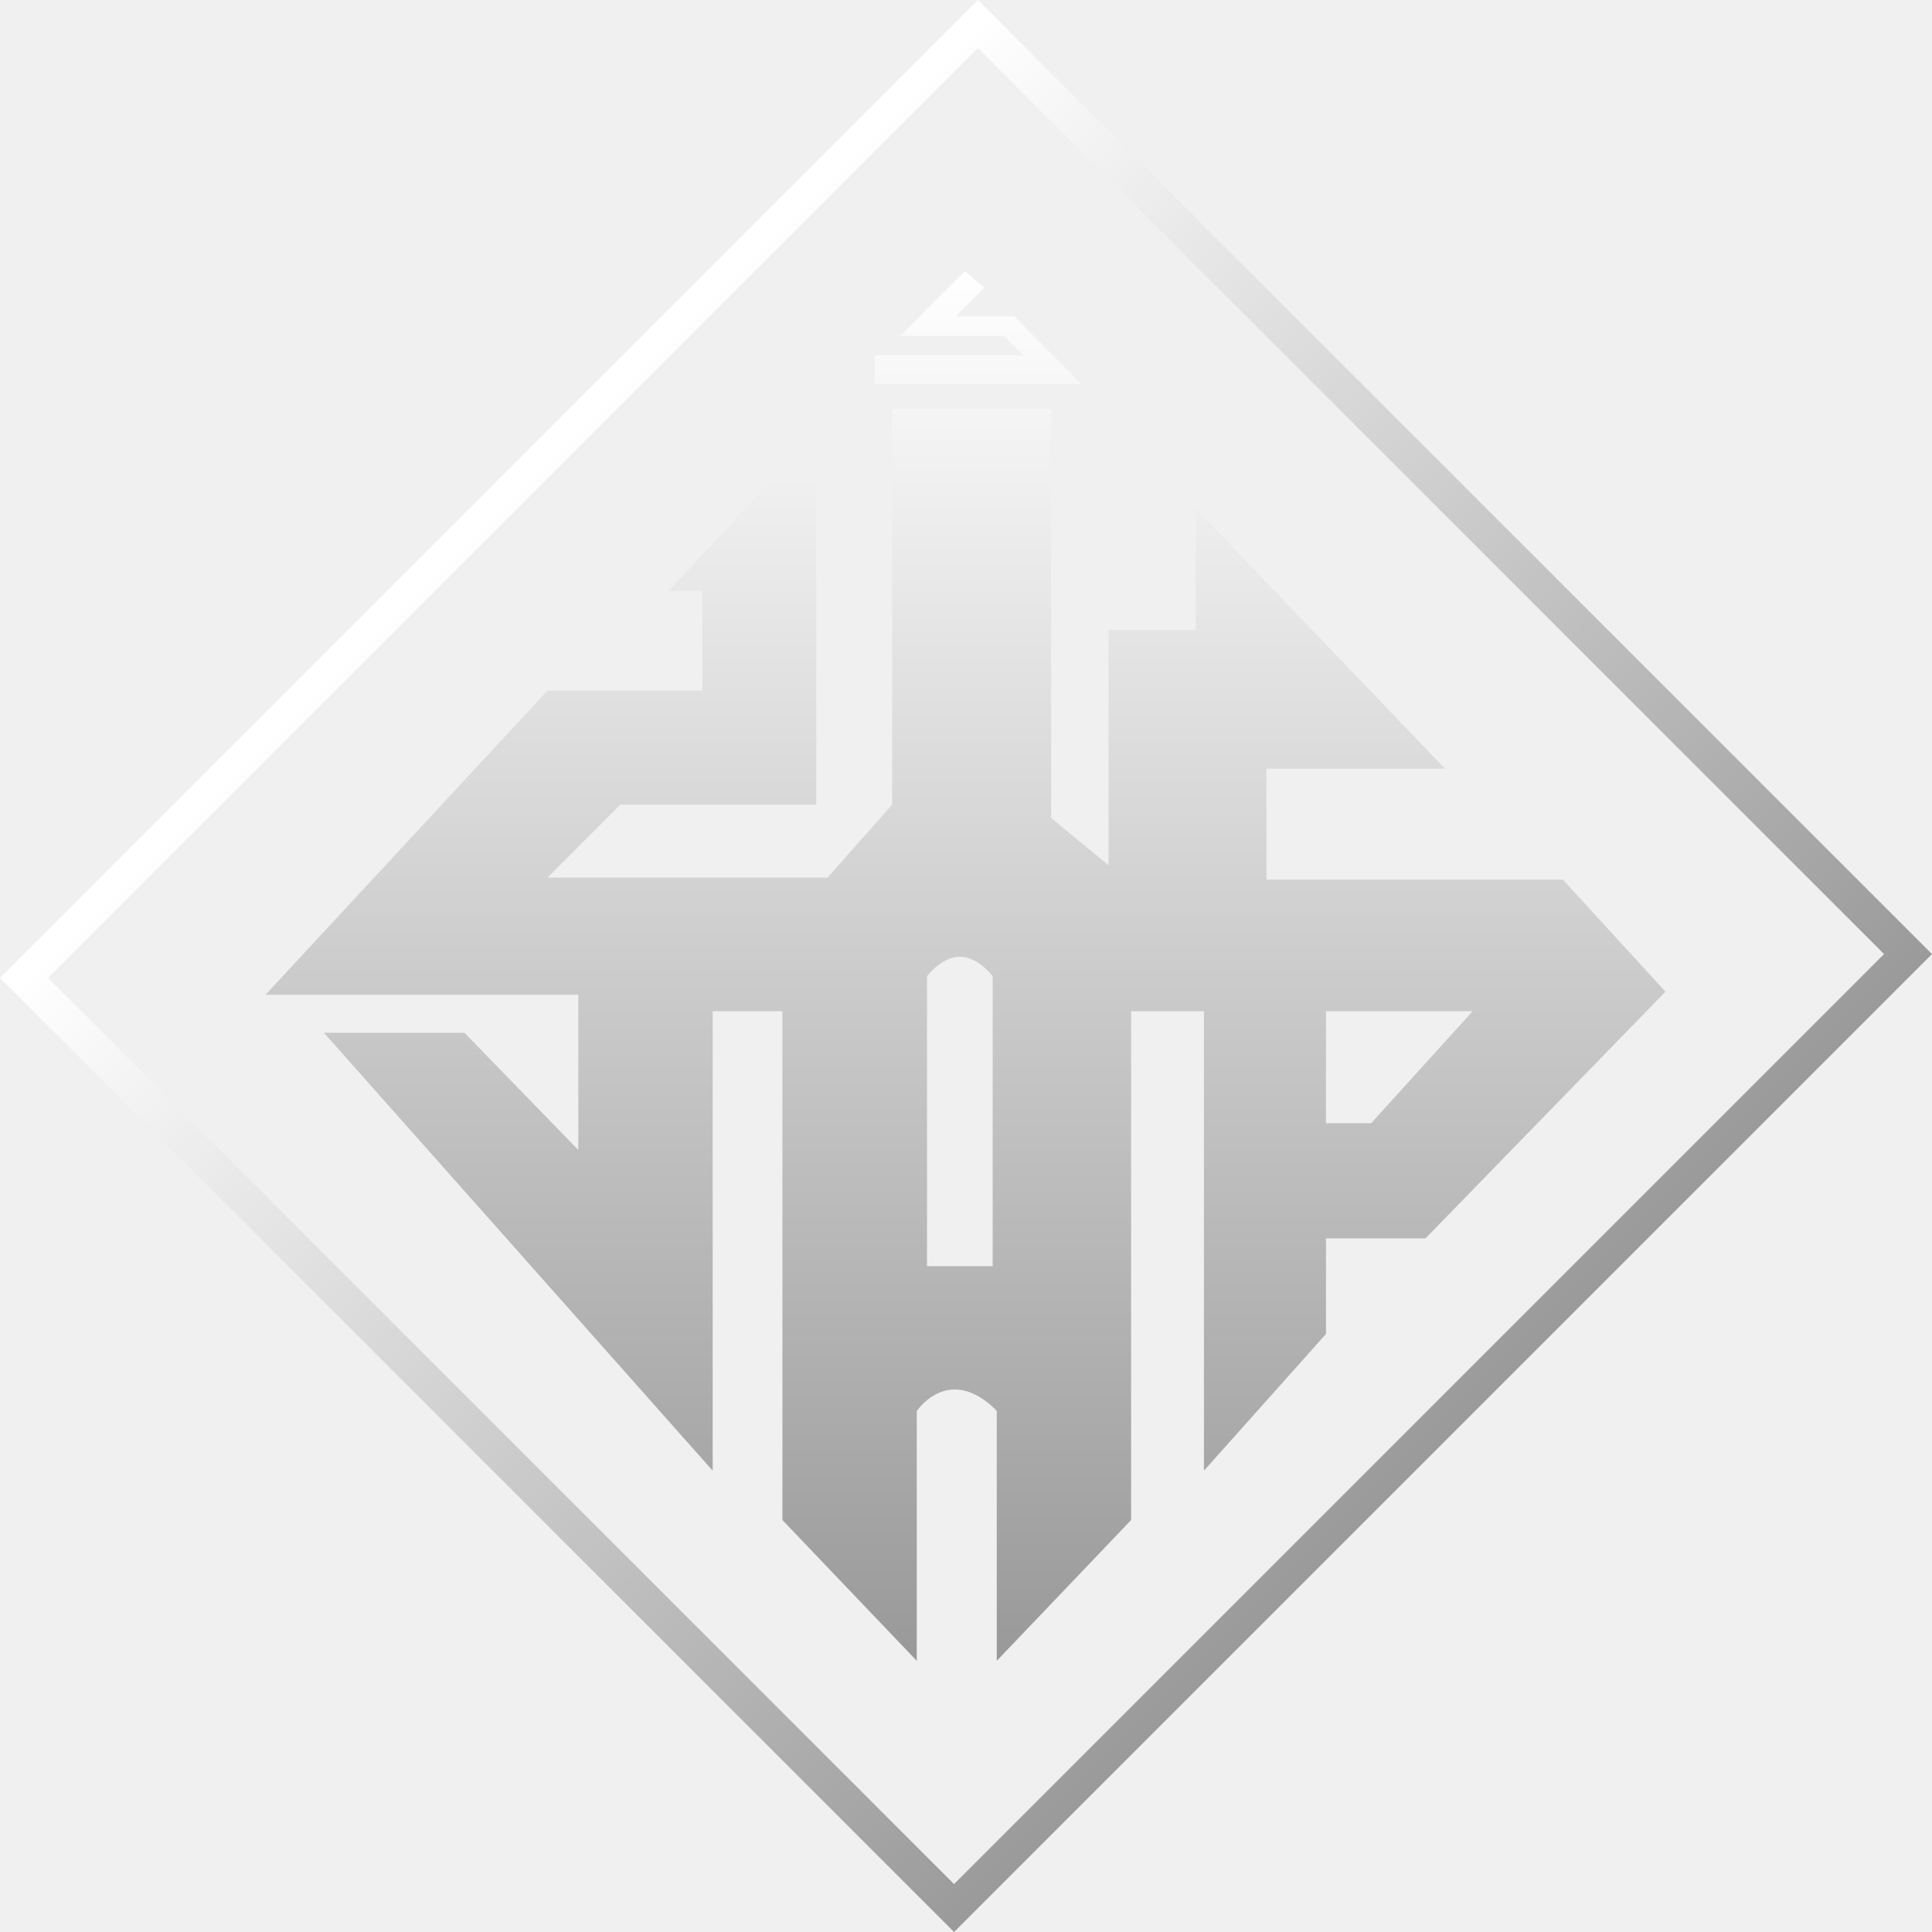
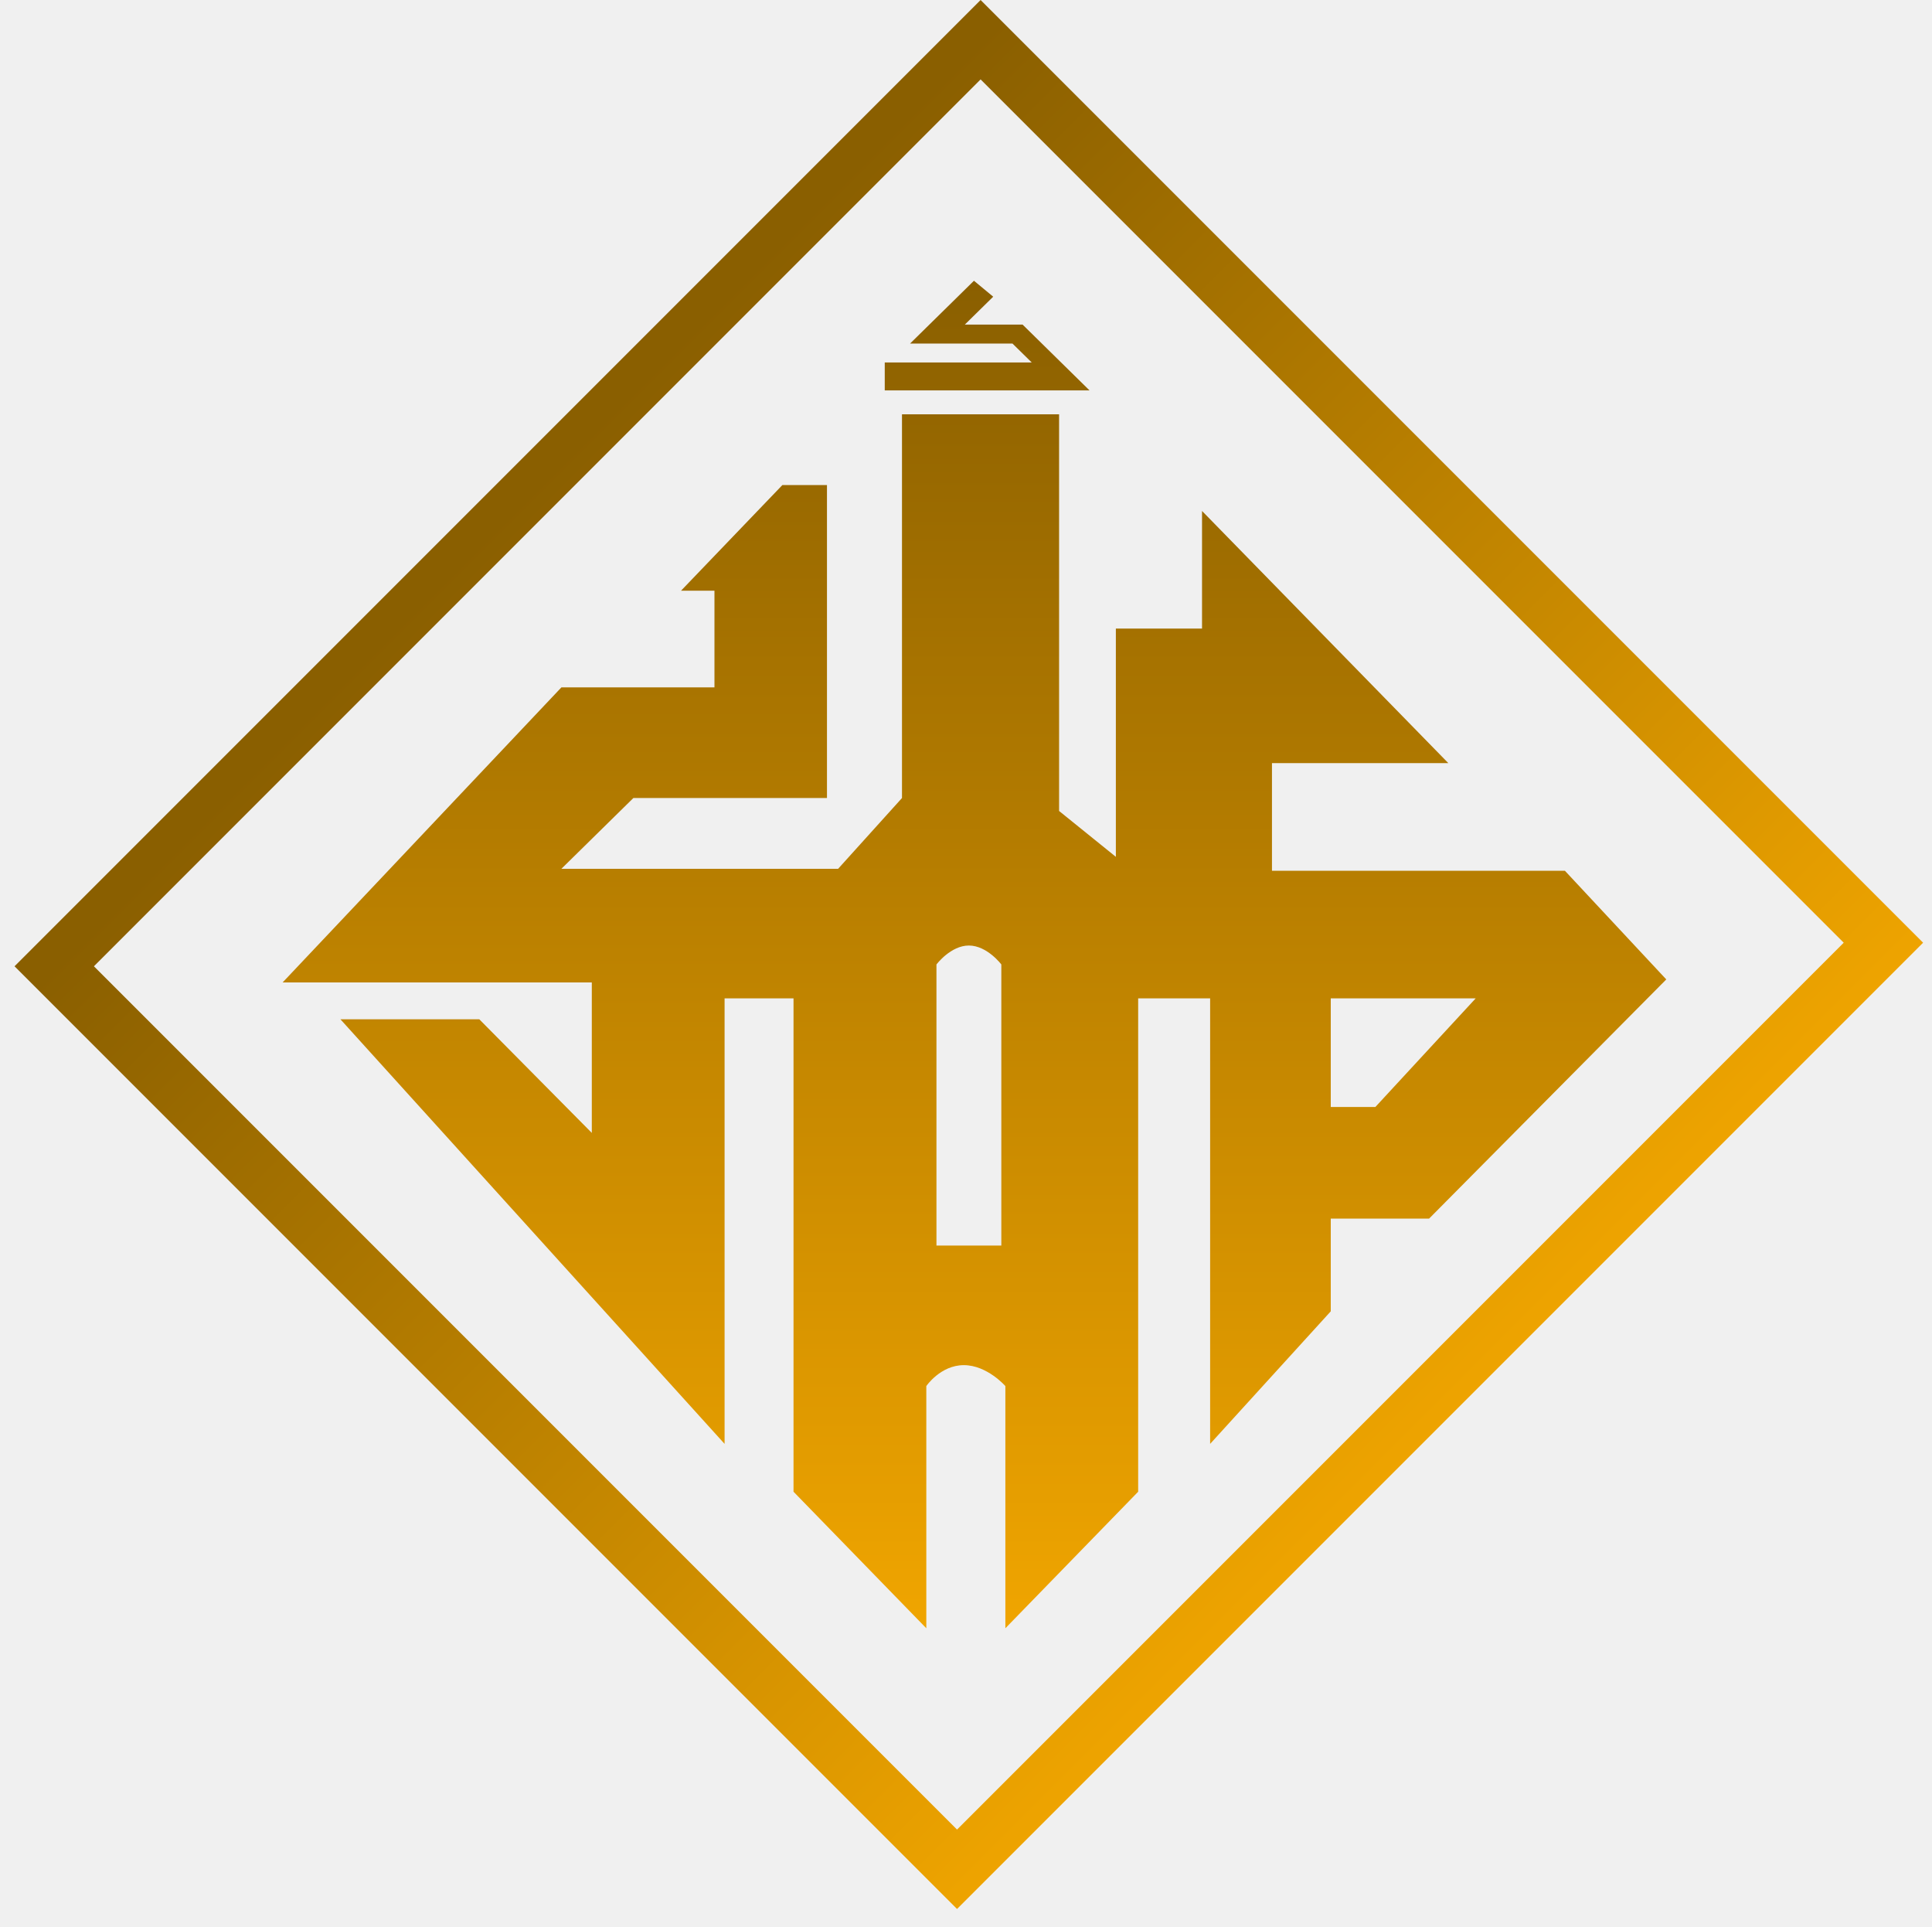
- <svg xmlns="http://www.w3.org/2000/svg" width="171" height="171" viewBox="0 0 171 171" fill="none">
-   <g clip-path="url(#clip0_23_180)">
-     <path d="M79.69 29.732L85.409 24L87.134 25.456L84.592 28.003H89.766L95.758 34.007H77.421V31.46H90.584L88.859 29.732H79.69Z" fill="url(#paint0_linear_23_180)" />
-     <path fill-rule="evenodd" clip-rule="evenodd" d="M78.964 36.191H93.034V72.399L98.118 76.584V55.751H105.834V45.016L127.892 68.032H112.097V77.858H138.332L147.409 87.774L126.168 109.609H117.362V118.07L106.56 130.169V89.503H100.115V134.536L88.223 147V124.893C88.223 124.893 86.589 122.982 84.501 122.982C82.414 122.982 81.143 124.893 81.143 124.893V147L69.251 134.536V89.503H63.078V130.169L28.674 91.413H41.111L51.187 101.785V88.047H23.5L48.463 61.118H62.171V52.294H59.175L68.253 42.65H72.247V71.217H54.908L48.463 77.676H73.245L78.964 71.217V36.191ZM117.362 89.503H130.343L121.357 99.419H117.362V89.503ZM87.86 112.065H82.05V86.41C82.05 86.41 83.321 84.681 84.955 84.681C86.589 84.681 87.86 86.41 87.86 86.41V112.065Z" fill="url(#paint1_linear_23_180)" />
+ <svg xmlns="http://www.w3.org/2000/svg" fill="none" viewBox="208.059 0 103.252 102.933" style="max-height: 500px" width="103.252" height="102.933">
+   <g clip-path="url(#clip0_2002_6)">
+     <path fill="url(#paint0_linear_2002_6)" d="M149.138 50.883C148.049 50.883 147.164 49.669 147.164 48.174C147.164 46.679 148.049 45.465 149.138 45.465C150.227 45.465 151.113 46.679 151.113 48.174C151.113 49.669 150.227 50.883 149.138 50.883ZM144.338 50.883C143.249 50.883 142.363 49.669 142.363 48.174C142.363 46.679 143.249 45.465 144.338 45.465C145.427 45.465 146.312 46.679 146.312 48.174C146.312 49.669 145.427 50.883 144.338 50.883ZM66.148 50.883C65.059 50.883 64.174 49.669 64.174 48.174C64.174 46.679 65.059 45.465 66.148 45.465C67.237 45.465 68.122 46.679 68.122 48.174C68.122 49.669 67.237 50.883 66.148 50.883ZM30.772 50.757C29.683 50.757 28.798 49.543 28.798 48.048C28.798 46.552 29.683 45.338 30.772 45.338C31.861 45.338 32.747 46.552 32.747 48.048C32.747 49.543 31.861 50.757 30.772 50.757ZM25.962 50.757C24.873 50.757 23.988 49.543 23.988 48.048C23.988 46.552 24.873 45.338 25.962 45.338C27.051 45.338 27.936 46.552 27.936 48.048C27.936 49.543 27.051 50.757 25.962 50.757ZM110.344 48.863C110.344 48.863 110.311 48.863 110.292 48.854C110.25 48.835 110.226 48.793 110.226 48.751L110.16 29.56C110.216 27.919 111.064 26.766 112.427 26.476L119.179 26.518C119.595 26.387 119.903 26.119 120.088 25.712C120.107 25.669 120.149 25.641 120.197 25.641C120.206 25.641 120.216 25.641 120.22 25.641C120.277 25.655 120.315 25.702 120.315 25.759L120.22 43.135C120.22 43.201 120.168 43.252 120.102 43.252L113.587 43.28V46.252C113.587 46.29 113.573 46.323 113.545 46.341L110.42 48.835C110.42 48.835 110.373 48.863 110.344 48.863ZM114.676 31.571C114.184 31.571 113.914 31.82 113.791 32.373L113.81 34.383L116.385 34.374V31.552L114.681 31.571H114.676ZM164.232 48.685C164.203 48.685 164.18 48.676 164.156 48.662C164.128 48.638 164.113 48.605 164.113 48.568V43.219L136.758 43.248C136.644 46.669 133.87 48.23 131.313 48.23C129.363 48.23 127.616 47.358 126.754 45.952C126.73 45.91 126.73 45.863 126.759 45.821C126.782 45.788 126.815 45.774 126.853 45.774C126.863 45.774 126.872 45.774 126.877 45.774C127.772 45.971 128.562 46.074 129.23 46.074C131.271 46.074 132.293 45.174 132.435 43.252L126.716 43.238C126.65 43.238 126.598 43.187 126.598 43.121L126.46 29.312C126.541 27.596 127.445 26.574 129.074 26.345L135.342 26.401C135.83 26.293 136.242 26.068 136.545 25.73C136.568 25.702 136.602 25.688 136.635 25.688C136.649 25.688 136.663 25.688 136.677 25.698C136.725 25.716 136.753 25.759 136.753 25.805V34.407L144.944 34.416V29.195C144.944 29.162 144.958 29.134 144.982 29.11L148.447 25.782C148.447 25.782 148.499 25.749 148.528 25.749C148.542 25.749 148.561 25.749 148.575 25.759C148.618 25.777 148.646 25.82 148.646 25.866L148.58 34.402L154.114 34.374L154.048 29.138C154.048 29.105 154.062 29.077 154.086 29.054L157.618 25.669C157.618 25.669 157.67 25.637 157.698 25.637C157.712 25.637 157.731 25.637 157.746 25.646C157.788 25.665 157.817 25.707 157.817 25.754L157.774 34.379L164.104 34.393V28.96C164.222 27.526 165.008 26.673 166.443 26.41L173.53 26.466C173.876 26.363 174.136 26.152 174.307 25.82C174.326 25.777 174.368 25.754 174.411 25.754C174.42 25.754 174.43 25.754 174.439 25.754C174.491 25.768 174.529 25.815 174.529 25.871L174.397 34.374L179.254 34.383V18.563C179.254 18.53 179.268 18.498 179.292 18.479L182.895 15.151C182.895 15.151 182.947 15.118 182.976 15.118C182.99 15.118 183.009 15.118 183.023 15.127C183.066 15.146 183.094 15.188 183.094 15.235L183.075 43.13C183.075 43.163 183.061 43.191 183.042 43.215C183.023 43.238 182.99 43.248 182.957 43.248L167.631 43.224L167.565 46.248C167.565 46.248 167.56 46.285 167.551 46.304C166.855 47.565 165.775 48.338 164.246 48.68C164.237 48.68 164.227 48.68 164.222 48.68L164.232 48.685ZM130.982 31.571C130.489 31.571 130.22 31.82 130.096 32.373L130.163 34.407L132.691 34.379V31.538C132.691 31.538 130.986 31.576 130.982 31.576V31.571ZM170.514 34.37L170.5 31.515L168.99 31.557C167.863 31.604 167.854 31.683 167.773 32.321L167.745 32.537V34.36L170.514 34.37ZM45.496 48.563C44.18 48.563 43.049 47.837 42.476 46.618C42.457 46.58 42.462 46.533 42.49 46.501C42.514 46.473 42.547 46.454 42.585 46.454C42.59 46.454 42.594 46.454 42.604 46.454C42.93 46.501 43.238 46.524 43.522 46.524C44.943 46.524 45.771 45.943 46.055 44.748V29.213C46.055 29.18 46.065 29.152 46.088 29.129L49.459 25.904C49.459 25.904 49.511 25.871 49.54 25.871C49.554 25.871 49.568 25.871 49.587 25.88C49.63 25.899 49.658 25.941 49.658 25.988L49.762 34.407H74.907V30.891H56.963C56.921 30.891 56.883 30.868 56.859 30.83C56.84 30.793 56.84 30.746 56.859 30.713C57.967 28.899 58.635 27.329 58.952 25.777C58.961 25.721 59.013 25.683 59.065 25.683L75.811 25.59C78.273 26.04 78.69 27.807 78.775 29.476L78.851 34.379H86.014L85.962 18.891C85.962 18.858 85.976 18.826 86 18.807L89.527 15.54C89.527 15.54 89.579 15.507 89.607 15.507C89.622 15.507 89.641 15.507 89.655 15.516C89.697 15.535 89.726 15.577 89.726 15.624L89.645 43.135C89.645 43.201 89.593 43.252 89.527 43.252L78.723 43.233V48.268C78.723 48.329 78.671 48.385 78.609 48.385C78.557 48.385 78.505 48.385 78.453 48.385C76.843 48.385 75.716 47.438 75.016 45.498L74.708 43.248L49.611 43.229C49.696 45.371 48.929 46.646 48.261 47.344C47.523 48.118 46.519 48.559 45.506 48.559L45.496 48.563ZM17.142 48.465C15.963 48.465 14.931 47.879 14.311 46.857C14.287 46.819 14.287 46.768 14.311 46.73C14.334 46.698 14.367 46.679 14.41 46.679C14.415 46.679 14.424 46.679 14.429 46.679C14.756 46.73 15.059 46.754 15.338 46.754C16.763 46.754 17.577 46.098 17.824 44.748L17.98 29.345C17.98 29.316 17.989 29.288 18.013 29.265L21.119 25.998C21.142 25.974 21.171 25.96 21.204 25.96C21.218 25.96 21.232 25.96 21.247 25.97C21.289 25.988 21.322 26.03 21.322 26.077L21.427 34.383L34.673 34.402L34.726 29.298C34.726 29.27 34.74 29.241 34.759 29.218L38.026 25.857C38.049 25.834 38.078 25.82 38.111 25.82C38.125 25.82 38.139 25.82 38.153 25.829C38.196 25.848 38.229 25.89 38.229 25.937V43.107C38.229 43.173 38.177 43.224 38.111 43.224L21.332 43.238C21.384 44.832 20.901 46.238 19.968 47.204C19.206 48.001 18.174 48.455 17.147 48.455L17.142 48.465ZM0.401 43.416C0.368 43.416 0.335 43.402 0.311 43.379C0.287 43.355 0.278 43.318 0.282 43.285C0.472 41.804 0.42 38.574 0.372 35.452C0.33 32.626 0.287 29.954 0.429 28.857C0.533 28.074 1.518 26.588 2.82 26.494C3.653 26.438 4.506 26.415 5.329 26.391C7.64 26.326 9.818 26.265 10.338 25.435C10.357 25.407 10.39 25.384 10.424 25.379C10.424 25.379 10.433 25.379 10.438 25.379C10.471 25.379 10.499 25.393 10.523 25.412C10.646 25.529 10.679 43.079 10.679 43.257C10.679 43.323 10.627 43.374 10.561 43.374L0.401 43.412V43.416ZM5.964 31.51C5.666 31.51 5.391 31.524 5.178 31.552C4.458 31.646 4.217 32.279 4.141 32.649C4.042 33.108 4.004 33.638 4.037 34.154H6.622L6.636 31.534C6.428 31.52 6.186 31.51 5.964 31.51ZM95.052 43.219C94.986 43.219 94.934 43.168 94.934 43.102V15.413C94.934 15.366 94.962 15.324 95.005 15.305C95.019 15.301 95.038 15.296 95.052 15.296C95.08 15.296 95.109 15.305 95.132 15.324L98.735 18.53C98.759 18.554 98.773 18.587 98.773 18.619L98.731 43.135C98.731 43.168 98.716 43.196 98.698 43.219C98.674 43.243 98.645 43.252 98.612 43.252L95.052 43.215V43.219ZM189.642 43.201C189.575 43.201 189.523 43.149 189.523 43.084C189.523 42.807 189.457 15.409 189.457 15.291C189.457 15.245 189.485 15.202 189.528 15.184C189.542 15.179 189.556 15.174 189.575 15.174C189.604 15.174 189.637 15.184 189.656 15.207L192.918 18.357C192.918 18.357 192.956 18.409 192.956 18.441L193.05 43.107C193.05 43.14 193.036 43.168 193.017 43.191C192.994 43.215 192.965 43.224 192.932 43.224L189.646 43.201H189.642ZM8.525 24.155C7.436 24.155 6.551 22.941 6.551 21.446C6.551 19.951 7.436 18.737 8.525 18.737C9.614 18.737 10.499 19.951 10.499 21.446C10.499 22.941 9.614 24.155 8.525 24.155ZM3.862 24.155C2.773 24.155 1.887 22.941 1.887 21.446C1.887 19.951 2.773 18.737 3.862 18.737C4.951 18.737 5.836 19.951 5.836 21.446C5.836 22.941 4.951 24.155 3.862 24.155ZM154.919 23.813C153.83 23.813 152.945 22.599 152.945 21.104C152.945 19.608 153.83 18.395 154.919 18.395C156.008 18.395 156.893 19.608 156.893 21.104C156.893 22.599 156.008 23.813 154.919 23.813ZM47.708 23.776C46.618 23.776 45.733 22.562 45.733 21.066C45.733 19.571 46.618 18.357 47.708 18.357C48.796 18.357 49.682 19.571 49.682 21.066C49.682 22.562 48.796 23.776 47.708 23.776Z" clip-rule="evenodd" fill-rule="evenodd" />
  </g>
-   <rect x="2.121" y="86.555" width="119.408" height="116.422" transform="rotate(-45 2.12132 86.5555)" stroke="url(#paint2_linear_23_180)" stroke-width="3" />
+   <g clip-path="url(#clip1_2002_6)">
+     <path fill="url(#paint1_linear_2002_6)" d="M256.697 18.356L260.11 15.001L261.139 15.853L259.622 17.344H262.71L266.286 20.859H255.343V19.368H263.198L262.168 18.356H256.697Z" />
+     <path fill="url(#paint2_linear_2002_6)" d="M256.264 22.137H264.66V43.332L267.694 45.782V33.587H272.299V27.302L285.463 40.776H276.037V46.527H291.693L297.11 52.332L284.433 65.113H279.179V70.066L272.732 77.149V53.344H268.886V79.705L261.789 87.001V74.06C261.789 74.06 260.814 72.942 259.568 72.942C258.322 72.942 257.564 74.06 257.564 74.06V87.001L250.467 79.705V53.344H246.783V77.149L226.252 54.462H233.674L239.687 60.533V52.492H223.164L238.062 36.728H246.242V31.563H244.454L249.871 25.918H252.255V42.64H241.908L238.062 46.421H252.851L256.264 42.64V22.137ZM279.179 53.344H286.925L281.562 59.149H279.179V53.344ZM261.573 66.551H258.106V51.533C258.106 51.533 258.864 50.521 259.839 50.521C260.814 50.521 261.573 51.533 261.573 51.533V66.551Z" clip-rule="evenodd" fill-rule="evenodd" />
+   </g>
+   <rect stroke-width="3" stroke="url(#paint3_linear_2002_6)" transform="rotate(-45 210.957 51.6296)" height="68.234" width="70.015" y="51.63" x="210.957" />
+   <g clip-path="url(#clip2_2002_6)">
+     <path fill="url(#paint4_linear_2002_6)" d="M30.97 91.835C30.821 91.835 30.666 91.821 30.503 91.788C30.343 91.755 30.18 91.708 30.025 91.642C29.459 91.383 28.935 90.865 28.462 90.108C27.985 89.337 27.747 88.214 27.747 86.759C27.747 85.916 27.882 85.185 28.154 84.574C28.434 83.943 28.776 83.617 29.174 83.617C29.543 83.617 29.857 83.903 30.119 84.461C30.367 84.999 30.503 85.663 30.521 86.441C30.521 86.666 30.507 86.872 30.484 87.072C30.46 87.264 30.437 87.444 30.409 87.61C30.39 87.703 30.372 87.776 30.362 87.849C30.348 87.915 30.339 87.982 30.329 88.041L30.301 88.327C30.292 88.413 30.287 88.493 30.287 88.573C30.287 88.819 30.329 89.005 30.414 89.131C30.507 89.27 30.601 89.363 30.704 89.417C30.76 89.456 30.802 89.476 30.844 89.483C30.891 89.49 30.938 89.496 30.98 89.496C31.569 89.496 31.944 89.071 32.117 88.194C32.299 87.264 32.393 86.181 32.393 84.972V67.554C32.393 66.272 32.327 65.448 32.196 65.096C32.079 64.778 31.742 64.611 31.2 64.591C31.134 64.591 31.087 64.518 31.087 64.425V62.366C31.087 62.273 31.139 62.2 31.204 62.2H36.276C36.342 62.2 36.393 62.273 36.393 62.366V64.432C36.393 64.525 36.342 64.598 36.281 64.598C35.748 64.618 35.415 64.791 35.289 65.11C35.196 65.349 35.088 65.967 35.088 67.561V83.79C35.078 84.421 35.05 85.059 34.999 85.683C34.947 86.314 34.859 86.925 34.728 87.497C34.433 88.792 33.998 89.789 33.446 90.466C32.893 91.137 32.299 91.569 31.682 91.735C31.569 91.775 31.452 91.808 31.331 91.815C31.214 91.828 31.101 91.828 30.989 91.828L30.97 91.835ZM173.774 83.956C173.662 83.956 173.549 83.956 173.437 83.943C173.329 83.936 173.226 83.929 173.119 83.929C172.15 83.777 171.261 83.212 170.456 82.229C169.647 81.239 169.235 79.412 169.235 76.788V67.561C169.235 65.967 169.128 65.335 169.039 65.09C168.922 64.764 168.585 64.598 168.047 64.598C167.981 64.598 167.93 64.525 167.93 64.432V62.333C167.93 62.24 167.981 62.167 168.047 62.167H173.119C173.184 62.167 173.236 62.24 173.236 62.333V64.425C173.236 64.518 173.184 64.591 173.119 64.591C172.585 64.591 172.253 64.758 172.132 65.083C171.996 65.442 171.926 66.272 171.926 67.554V75.964C171.926 76.788 171.958 77.579 172.019 78.303C172.08 79.014 172.263 79.651 172.557 80.209C172.763 80.601 172.997 80.894 173.25 81.066C173.507 81.246 173.774 81.345 174.036 81.365H174.181C174.986 81.365 175.575 80.96 175.987 80.123C176.403 79.279 176.614 77.904 176.614 76.024V67.023C176.614 66.013 176.549 65.342 176.413 65.03C176.291 64.738 176.024 64.591 175.627 64.591H175.449C175.383 64.591 175.332 64.518 175.332 64.425V62.333C175.332 62.24 175.383 62.167 175.449 62.167H179.225C179.29 62.167 179.342 62.24 179.342 62.333V64.425C179.342 64.512 179.29 64.591 179.23 64.591C178.809 64.611 178.486 64.731 178.27 64.95C178.13 65.09 177.966 65.555 177.966 66.956V76.383C177.966 76.622 177.962 76.874 177.952 77.127C177.924 77.944 177.859 78.754 177.76 79.538C177.657 80.342 177.456 81.04 177.166 81.624C176.82 82.328 176.422 82.86 175.982 83.192C175.547 83.524 175.093 83.743 174.639 83.85C174.504 83.89 174.354 83.916 174.204 83.929C174.055 83.943 173.914 83.943 173.774 83.943V83.956ZM131.064 83.956C130.952 83.956 130.839 83.956 130.727 83.943C130.619 83.936 130.516 83.929 130.409 83.929C129.44 83.777 128.551 83.212 127.746 82.229C126.937 81.239 126.525 79.412 126.525 76.788V67.561C126.525 66.279 126.46 65.448 126.329 65.09C126.212 64.764 125.875 64.598 125.337 64.598C125.271 64.598 125.22 64.525 125.22 64.432V62.333C125.22 62.24 125.271 62.167 125.337 62.167H130.409C130.474 62.167 130.526 62.24 130.526 62.333V64.425C130.526 64.518 130.474 64.591 130.409 64.591C129.875 64.591 129.543 64.758 129.422 65.083C129.286 65.442 129.216 66.272 129.216 67.554V75.964C129.216 76.788 129.248 77.572 129.309 78.303C129.37 79.014 129.553 79.651 129.847 80.209C130.053 80.601 130.287 80.894 130.54 81.066C130.797 81.246 131.064 81.345 131.326 81.365H131.471C132.276 81.365 132.865 80.96 133.277 80.123C133.693 79.279 133.904 77.904 133.904 76.024V67.023C133.904 66.013 133.834 65.342 133.703 65.03C133.581 64.738 133.314 64.591 132.917 64.591H132.739C132.673 64.591 132.622 64.518 132.622 64.425V62.333C132.622 62.24 132.673 62.167 132.739 62.167H136.515C136.58 62.167 136.632 62.24 136.632 62.333V64.425C136.632 64.512 136.58 64.591 136.52 64.591C136.098 64.611 135.776 64.731 135.56 64.95C135.42 65.09 135.256 65.555 135.256 66.956V76.383C135.256 76.622 135.256 76.874 135.242 77.127C135.214 77.944 135.149 78.754 135.05 79.538C134.947 80.342 134.746 81.04 134.456 81.624C134.11 82.328 133.712 82.86 133.272 83.192C132.833 83.524 132.383 83.743 131.925 83.85C131.789 83.89 131.639 83.916 131.49 83.929C131.345 83.943 131.2 83.943 131.059 83.943L131.064 83.956ZM187.502 83.358C187.437 83.358 187.385 83.285 187.385 83.192V81.1C187.385 81.007 187.437 80.933 187.502 80.933C188.059 80.933 188.419 80.787 188.55 80.508C188.648 80.296 188.765 79.691 188.775 78.004L188.831 68.903C188.803 69.082 188.775 69.262 188.747 69.448L186.36 83.245C186.346 83.318 186.3 83.371 186.248 83.371H185.172C185.116 83.371 185.069 83.318 185.06 83.245L182.603 69.049C182.575 68.929 182.552 68.803 182.528 68.677L182.561 78.269C182.57 79.319 182.65 80.05 182.804 80.442C182.945 80.807 183.23 80.98 183.67 80.98C183.689 80.96 183.712 80.947 183.74 80.947C183.806 80.947 183.927 81.02 183.927 81.113V83.205C183.927 83.298 183.876 83.371 183.81 83.371H179.95C179.885 83.371 179.833 83.298 179.833 83.205V81.113C179.833 81.02 179.885 80.947 179.945 80.947C180.488 80.927 180.839 80.728 180.984 80.362C181.143 79.963 181.223 79.1 181.223 77.798V67.574C181.223 66.292 181.157 65.462 181.026 65.103C180.909 64.778 180.577 64.611 180.048 64.611C179.983 64.611 179.931 64.538 179.931 64.445V62.333C179.931 62.24 179.983 62.167 180.048 62.167H184.18C184.236 62.167 184.283 62.22 184.292 62.293L186.365 74.802C186.384 74.908 186.403 75.021 186.417 75.134C186.431 75.021 186.449 74.908 186.468 74.802L188.597 62.293C188.611 62.22 188.658 62.167 188.709 62.167H192.677C192.743 62.167 192.794 62.24 192.794 62.333V64.425C192.794 64.518 192.743 64.591 192.677 64.591C192.144 64.591 191.811 64.758 191.69 65.083C191.554 65.442 191.484 66.272 191.484 67.554V77.997C191.484 79.684 191.606 80.289 191.709 80.502C191.849 80.787 192.205 80.933 192.771 80.933C192.836 80.933 192.888 81.007 192.888 81.1V83.192C192.888 83.285 192.836 83.358 192.771 83.358H187.507H187.502ZM164.093 83.358C164.046 83.358 164.004 83.318 163.985 83.258L159.269 68.278C159.208 68.099 159.152 67.913 159.105 67.714L159.152 78.402C159.152 79.758 159.334 80.236 159.489 80.395C159.723 80.641 160.05 80.781 160.457 80.8C160.518 80.8 160.57 80.88 160.57 80.967V83.185C160.57 83.278 160.518 83.352 160.453 83.352H156.593C156.527 83.352 156.476 83.278 156.476 83.185V80.967C156.476 80.894 156.508 80.834 156.555 80.807C156.644 80.761 156.728 80.728 156.812 80.707C156.897 80.688 156.981 80.674 157.06 80.674C157.271 80.621 157.458 80.495 157.599 80.302C157.673 80.196 157.8 79.831 157.8 78.562V67.554C157.8 66.272 157.734 65.442 157.608 65.083C157.496 64.758 157.163 64.598 156.621 64.598C156.555 64.598 156.504 64.525 156.504 64.432V62.333C156.504 62.24 156.555 62.167 156.621 62.167H160.518C160.565 62.167 160.607 62.207 160.626 62.266L164.65 75.34C164.687 75.466 164.725 75.586 164.757 75.699C164.785 75.792 164.814 75.885 164.842 75.978L164.795 67.149C164.795 65.8 164.669 65.276 164.561 65.076C164.411 64.797 164.107 64.631 163.667 64.591H163.485C163.419 64.591 163.368 64.518 163.368 64.425V62.333C163.368 62.24 163.419 62.167 163.485 62.167H167.424C167.49 62.167 167.541 62.24 167.541 62.333V64.425C167.541 64.518 167.49 64.591 167.424 64.591H167.233C166.802 64.611 166.512 64.764 166.367 65.056C166.264 65.263 166.138 65.794 166.138 67.149V83.192C166.138 83.285 166.086 83.358 166.021 83.358H164.098H164.093ZM150.781 83.358C150.716 83.358 150.664 83.285 150.664 83.192V81.1C150.664 81.007 150.716 80.933 150.781 80.933C151.324 80.933 151.656 80.774 151.778 80.462C151.867 80.223 151.974 79.598 151.974 78.004V67.561C151.974 66.279 151.909 65.448 151.778 65.09C151.661 64.764 151.324 64.598 150.786 64.598C150.72 64.598 150.669 64.525 150.669 64.432V62.333C150.669 62.24 150.72 62.167 150.786 62.167H155.858C155.923 62.167 155.975 62.24 155.975 62.333V64.425C155.975 64.518 155.923 64.591 155.858 64.591C155.325 64.591 154.992 64.758 154.871 65.083C154.735 65.442 154.665 66.272 154.665 67.554V77.997C154.665 79.591 154.777 80.209 154.871 80.448C154.992 80.767 155.325 80.927 155.858 80.927C155.923 80.927 155.975 81 155.975 81.093V83.185C155.975 83.278 155.923 83.352 155.858 83.352H150.786L150.781 83.358ZM144.797 83.358C144.731 83.358 144.68 83.285 144.68 83.192V81.1C144.68 81.007 144.731 80.933 144.797 80.933C145.354 80.933 145.714 80.787 145.845 80.508C145.943 80.296 146.06 79.691 146.069 78.004L146.126 68.896C146.098 69.076 146.069 69.255 146.041 69.441L143.655 83.239C143.641 83.312 143.594 83.365 143.543 83.365H142.467C142.41 83.365 142.364 83.312 142.354 83.239L139.898 69.042C139.87 68.923 139.846 68.797 139.823 68.67L139.856 78.269C139.865 79.319 139.945 80.05 140.099 80.442C140.239 80.807 140.525 80.98 140.965 80.98C140.965 80.98 141.007 80.947 141.035 80.947C141.1 80.947 141.222 81.02 141.222 81.113V83.205C141.222 83.298 141.171 83.371 141.105 83.371H137.245C137.179 83.371 137.128 83.298 137.128 83.205V81.113C137.128 81.02 137.179 80.947 137.24 80.947C137.783 80.927 138.134 80.728 138.279 80.362C138.438 79.963 138.518 79.1 138.518 77.798V67.574C138.518 66.292 138.452 65.462 138.321 65.103C138.204 64.778 137.872 64.611 137.343 64.611C137.278 64.611 137.226 64.538 137.226 64.445V62.333C137.226 62.24 137.278 62.167 137.343 62.167H141.475C141.531 62.167 141.578 62.22 141.587 62.293L143.66 74.802C143.678 74.908 143.697 75.021 143.711 75.134C143.725 75.021 143.744 74.908 143.763 74.802L145.892 62.293C145.906 62.22 145.952 62.167 146.004 62.167H149.972C150.037 62.167 150.089 62.24 150.089 62.333V64.425C150.089 64.518 150.037 64.591 149.972 64.591C149.438 64.591 149.106 64.758 148.984 65.083C148.849 65.442 148.779 66.272 148.779 67.554V77.997C148.779 79.684 148.9 80.289 149.003 80.502C149.144 80.787 149.499 80.933 150.065 80.933C150.131 80.933 150.182 81.007 150.182 81.1V83.192C150.182 83.285 150.131 83.358 150.065 83.358H144.801H144.797ZM116.054 83.358C115.988 83.358 115.937 83.285 115.937 83.192V81.1C115.937 81.007 115.988 80.933 116.054 80.933C116.596 80.933 116.929 80.774 117.05 80.462C117.139 80.223 117.247 79.598 117.247 78.004V67.561C117.247 66.279 117.181 65.448 117.05 65.09C116.933 64.764 116.596 64.598 116.058 64.598C115.993 64.598 115.941 64.525 115.941 64.432V62.333C115.941 62.24 115.993 62.167 116.058 62.167H121.13C121.196 62.167 121.247 62.24 121.247 62.333V64.425C121.247 64.518 121.196 64.591 121.13 64.591C120.597 64.591 120.265 64.758 120.143 65.083C120.007 65.442 119.937 66.272 119.937 67.554V78.874C119.937 80.063 120.106 80.455 120.251 80.575C120.475 80.767 120.765 80.867 121.102 80.867C121.996 80.867 122.688 80.661 123.161 80.249C123.62 79.857 123.9 78.502 123.999 76.237C123.999 76.15 124.055 76.084 124.116 76.084H124.99C125.023 76.084 125.051 76.104 125.075 76.137C125.098 76.17 125.107 76.21 125.107 76.257L124.916 83.199C124.916 83.285 124.859 83.358 124.799 83.358H116.058H116.054ZM110.434 83.358C110.369 83.358 110.317 83.285 110.317 83.192V81.1C110.317 81.007 110.369 80.933 110.434 80.933H110.705C110.743 80.933 110.785 80.933 110.822 80.92C110.874 80.907 110.93 80.9 110.991 80.9C111.084 80.867 111.197 80.8 111.3 80.694C111.379 80.615 111.421 80.435 111.421 80.156C111.421 79.897 111.403 79.605 111.361 79.293C111.318 78.974 111.272 78.648 111.22 78.316L111.113 77.692L110.982 76.974C110.949 76.788 110.921 76.615 110.897 76.443H107.945L107.683 77.758C107.664 77.838 107.65 77.924 107.636 77.997C107.622 78.084 107.603 78.17 107.585 78.256C107.524 78.602 107.468 78.947 107.416 79.286C107.369 79.618 107.346 79.897 107.346 80.11C107.346 80.409 107.397 80.608 107.496 80.707C107.613 80.827 107.739 80.894 107.879 80.913H108.319C108.385 80.913 108.436 80.987 108.436 81.08V83.172C108.436 83.265 108.385 83.338 108.319 83.338H104.721C104.655 83.338 104.604 83.265 104.604 83.172V81.08C104.604 80.987 104.655 80.913 104.721 80.913C105.137 80.913 105.428 80.701 105.615 80.276C105.816 79.811 105.998 79.186 106.148 78.409C106.167 78.303 106.186 78.197 106.209 78.09C106.232 77.99 106.251 77.891 106.27 77.785L109.218 62.286C109.232 62.213 109.278 62.167 109.33 62.167H111.225C111.281 62.167 111.328 62.22 111.337 62.293L113.929 77.399C113.957 77.546 113.981 77.685 114.004 77.825C114.028 77.957 114.051 78.084 114.079 78.203C114.247 79.107 114.444 79.791 114.664 80.256C114.87 80.694 115.207 80.913 115.689 80.933C115.754 80.933 115.801 81.007 115.801 81.1V83.192C115.801 83.285 115.749 83.358 115.684 83.358H110.434ZM110.523 74.111L109.615 68.152C109.587 67.993 109.564 67.827 109.545 67.661C109.517 67.88 109.484 68.099 109.447 68.312L108.366 74.111H110.523ZM91.699 83.358C91.634 83.358 91.582 83.285 91.582 83.192V81.1C91.582 81.007 91.634 80.933 91.699 80.933C92.242 80.933 92.574 80.774 92.691 80.462C92.78 80.223 92.888 79.598 92.888 78.004V73.54H89.032V78.004C89.032 79.598 89.145 80.216 89.238 80.455C89.36 80.774 89.692 80.933 90.225 80.933C90.291 80.933 90.342 81.007 90.342 81.1V83.192C90.342 83.285 90.291 83.358 90.225 83.358H85.153C85.088 83.358 85.036 83.285 85.036 83.192V81.1C85.036 81.007 85.088 80.933 85.153 80.933C85.696 80.933 86.028 80.774 86.145 80.462C86.234 80.223 86.342 79.598 86.342 78.004V67.561C86.342 66.279 86.276 65.448 86.145 65.09C86.028 64.764 85.691 64.598 85.153 64.598C85.088 64.598 85.036 64.525 85.036 64.432V62.333C85.036 62.24 85.088 62.167 85.153 62.167H90.225C90.291 62.167 90.342 62.24 90.342 62.333V64.425C90.342 64.518 90.291 64.591 90.225 64.591C89.692 64.591 89.36 64.758 89.238 65.083C89.102 65.442 89.032 66.272 89.032 67.554V71.201H92.888V67.554C92.888 65.96 92.78 65.329 92.691 65.083C92.574 64.758 92.237 64.591 91.699 64.591C91.634 64.591 91.582 64.518 91.582 64.425V62.333C91.582 62.24 91.634 62.167 91.699 62.167H96.771C96.837 62.167 96.888 62.24 96.888 62.333V64.425C96.888 64.518 96.837 64.591 96.771 64.591C96.238 64.591 95.906 64.758 95.784 65.083C95.648 65.442 95.578 66.272 95.578 67.554V77.997C95.578 79.591 95.691 80.209 95.784 80.448C95.906 80.767 96.238 80.927 96.771 80.927C96.837 80.927 96.888 81 96.888 81.093V83.185C96.888 83.278 96.837 83.352 96.771 83.352H91.699V83.358ZM79.553 83.358C79.487 83.358 79.436 83.285 79.436 83.192V81.1C79.436 81.007 79.487 80.933 79.553 80.933H79.824C79.861 80.933 79.903 80.933 79.941 80.92C79.992 80.907 80.049 80.9 80.109 80.9C80.203 80.867 80.315 80.8 80.418 80.694C80.516 80.595 80.54 80.349 80.54 80.156C80.54 79.897 80.521 79.605 80.479 79.293C80.437 78.974 80.39 78.648 80.339 78.316L80.24 77.745L80.1 76.974C80.067 76.788 80.039 76.615 80.016 76.443H77.063L76.801 77.758C76.783 77.838 76.769 77.924 76.754 77.997C76.74 78.084 76.722 78.17 76.703 78.256C76.642 78.602 76.586 78.947 76.535 79.286C76.488 79.618 76.464 79.89 76.464 80.11C76.464 80.409 76.516 80.608 76.614 80.707C76.731 80.827 76.858 80.894 76.998 80.913H77.438C77.503 80.913 77.555 80.987 77.555 81.08V83.172C77.555 83.265 77.503 83.338 77.438 83.338H73.84C73.84 83.338 73.807 83.338 73.793 83.325C73.779 83.332 73.76 83.338 73.746 83.338H70.433C70.391 83.338 70.349 83.305 70.33 83.245C69.984 82.262 69.666 81.206 69.39 80.103C69.114 79 68.852 77.858 68.618 76.715C68.58 76.549 68.547 76.383 68.515 76.21L68.426 75.739C68.323 75.24 68.197 74.828 68.052 74.523C67.925 74.244 67.715 74.111 67.42 74.111C67.34 74.111 67.266 74.111 67.186 74.124C67.139 74.124 67.092 74.138 67.046 74.144V77.977C67.046 79.572 67.158 80.189 67.251 80.428C67.373 80.747 67.705 80.907 68.239 80.907C68.304 80.907 68.356 80.98 68.356 81.073V83.165C68.356 83.258 68.304 83.332 68.239 83.332H63.167C63.101 83.332 63.05 83.258 63.05 83.165V81.073C63.05 80.98 63.101 80.907 63.167 80.907C63.709 80.907 64.042 80.747 64.163 80.435C64.294 80.083 64.36 79.259 64.36 77.977V67.534C64.36 66.252 64.294 65.422 64.163 65.063C64.046 64.738 63.709 64.572 63.171 64.572C63.106 64.572 63.054 64.499 63.054 64.406V62.333C63.054 62.24 63.106 62.167 63.171 62.167H68.791C68.894 62.167 68.997 62.167 69.104 62.18C69.212 62.193 69.329 62.22 69.446 62.266C70.068 62.439 70.653 62.924 71.177 63.721C71.706 64.518 71.973 65.781 71.973 67.461C71.973 68.73 71.823 69.813 71.533 70.677C71.238 71.553 70.812 72.191 70.274 72.583C70.152 72.669 70.021 72.743 69.895 72.796C69.862 72.809 69.834 72.822 69.802 72.835C69.858 72.862 69.914 72.895 69.965 72.928C70.237 73.095 70.489 73.46 70.723 74.011C70.784 74.131 70.85 74.284 70.906 74.463C70.962 74.629 71.018 74.808 71.084 74.995L72.501 79.532C72.548 79.671 72.59 79.811 72.637 79.93C72.679 80.043 72.721 80.143 72.763 80.216C72.899 80.528 73.039 80.714 73.18 80.787C73.339 80.867 73.535 80.913 73.769 80.933C73.783 80.933 73.797 80.933 73.811 80.947C73.826 80.94 73.844 80.933 73.858 80.933C74.275 80.933 74.565 80.721 74.757 80.296C74.958 79.831 75.136 79.206 75.29 78.429C75.309 78.323 75.327 78.216 75.351 78.11C75.374 78.01 75.393 77.911 75.412 77.805L78.336 62.286C78.35 62.213 78.397 62.167 78.448 62.167H80.343C80.4 62.167 80.446 62.22 80.456 62.293L83.048 77.399C83.076 77.546 83.099 77.685 83.123 77.825C83.146 77.957 83.169 78.084 83.198 78.203C83.366 79.107 83.562 79.791 83.782 80.256C83.988 80.694 84.325 80.913 84.807 80.933C84.873 80.933 84.919 81.007 84.919 81.1V83.192C84.919 83.285 84.868 83.358 84.802 83.358H79.553ZM79.637 74.111L78.729 68.152C78.701 67.993 78.678 67.827 78.659 67.661C78.631 67.88 78.598 68.099 78.561 68.312L77.48 74.111H79.637ZM67.906 71.739C68.346 71.739 68.66 71.387 68.861 70.657C69.072 69.886 69.179 68.996 69.179 67.999C69.179 66.863 69.062 66 68.828 65.422C68.604 64.871 68.267 64.598 67.799 64.598H67.041V71.739H67.906ZM57.351 83.358C57.285 83.358 57.234 83.285 57.234 83.192V81.1C57.234 81.007 57.285 80.933 57.351 80.933C57.893 80.933 58.226 80.774 58.347 80.462C58.478 80.11 58.544 79.286 58.544 78.004V67.561C58.544 66.279 58.478 65.448 58.347 65.09C58.23 64.764 57.893 64.598 57.355 64.598C57.29 64.598 57.238 64.525 57.238 64.432V62.333C57.238 62.24 57.29 62.167 57.355 62.167H62.427C62.493 62.167 62.544 62.24 62.544 62.333V64.425C62.544 64.518 62.493 64.591 62.427 64.591C61.894 64.591 61.562 64.758 61.44 65.083C61.304 65.442 61.234 66.272 61.234 67.554V77.997C61.234 79.591 61.346 80.209 61.44 80.448C61.562 80.767 61.894 80.927 62.427 80.927C62.493 80.927 62.544 81 62.544 81.093V83.185C62.544 83.278 62.493 83.352 62.427 83.352H57.355L57.351 83.358ZM47.997 83.358C47.932 83.358 47.88 83.285 47.88 83.192V81.531C47.88 81.531 47.88 81.485 47.89 81.465L53.2 64.591H50.721C50.164 64.591 49.808 64.917 49.644 65.588C49.467 66.312 49.336 67.282 49.256 68.471C49.251 68.557 49.2 68.624 49.139 68.624H48.212C48.18 68.624 48.147 68.604 48.128 68.571C48.105 68.537 48.096 68.491 48.1 68.445L48.456 62.313C48.461 62.227 48.512 62.16 48.573 62.16H56.429C56.494 62.16 56.546 62.233 56.546 62.326V63.887C56.546 63.887 56.546 63.934 56.536 63.954L51.212 80.92H53.855C54.482 80.92 54.899 80.561 55.133 79.817C55.376 79.034 55.54 77.944 55.619 76.569C55.624 76.483 55.676 76.416 55.736 76.416H56.597C56.63 76.416 56.658 76.436 56.681 76.469C56.705 76.502 56.714 76.549 56.714 76.596L56.429 83.192C56.429 83.278 56.373 83.345 56.312 83.345H48.007L47.997 83.358ZM42.34 83.358C42.275 83.358 42.223 83.285 42.223 83.192V81.1C42.223 81.007 42.275 80.933 42.34 80.933H42.612C42.649 80.933 42.691 80.933 42.729 80.92C42.78 80.907 42.836 80.9 42.897 80.9C42.991 80.867 43.103 80.8 43.206 80.694C43.285 80.615 43.328 80.435 43.328 80.156C43.328 79.897 43.309 79.605 43.267 79.293C43.225 78.974 43.178 78.648 43.126 78.316L43.019 77.692L42.888 76.974C42.855 76.788 42.827 76.615 42.804 76.443H39.851L39.589 77.758C39.57 77.838 39.556 77.924 39.542 77.997C39.528 78.084 39.51 78.17 39.491 78.256C39.43 78.602 39.374 78.947 39.322 79.286C39.276 79.618 39.252 79.897 39.252 80.11C39.252 80.409 39.304 80.608 39.402 80.707C39.519 80.827 39.645 80.894 39.786 80.913H40.225C40.291 80.913 40.342 80.987 40.342 81.08V83.172C40.342 83.265 40.291 83.338 40.225 83.338H36.627C36.562 83.338 36.51 83.265 36.51 83.172V81.08C36.51 80.987 36.562 80.913 36.627 80.913C37.044 80.913 37.334 80.701 37.521 80.276C37.722 79.811 37.9 79.186 38.054 78.409C38.073 78.303 38.092 78.197 38.115 78.09C38.139 77.99 38.157 77.891 38.176 77.785L41.124 62.286C41.138 62.213 41.185 62.167 41.236 62.167H43.131C43.187 62.167 43.234 62.22 43.243 62.293L45.836 77.399C45.864 77.546 45.887 77.685 45.91 77.825C45.934 77.957 45.957 78.084 45.985 78.203C46.154 79.107 46.35 79.791 46.57 80.256C46.776 80.694 47.113 80.913 47.595 80.933C47.66 80.933 47.707 81.007 47.707 81.1V83.192C47.707 83.285 47.656 83.358 47.59 83.358H42.34ZM42.425 74.111L41.517 68.152C41.489 67.993 41.465 67.827 41.447 67.661C41.419 67.88 41.386 68.099 41.348 68.312L40.268 74.111H42.425ZM11.566 83.358C11.501 83.358 11.45 83.285 11.45 83.192V81.1C11.45 81.007 11.501 80.933 11.566 80.933C12.109 80.933 12.441 80.774 12.558 80.462C12.647 80.223 12.755 79.598 12.755 78.004V67.561C12.755 66.279 12.69 65.448 12.558 65.09C12.441 64.764 12.105 64.598 11.566 64.598C11.501 64.598 11.45 64.525 11.45 64.432V62.333C11.45 62.24 11.501 62.167 11.566 62.167H16.639C16.704 62.167 16.756 62.24 16.756 62.333V64.425C16.756 64.518 16.704 64.591 16.639 64.591C16.105 64.591 15.773 64.758 15.651 65.083C15.516 65.442 15.445 66.272 15.445 67.554V78.874C15.445 80.063 15.614 80.455 15.759 80.575C15.983 80.767 16.274 80.867 16.61 80.867C17.504 80.867 18.197 80.661 18.669 80.249C19.128 79.857 19.409 78.502 19.507 76.237C19.507 76.15 19.563 76.084 19.624 76.084H20.494C20.527 76.084 20.555 76.104 20.578 76.137C20.602 76.17 20.611 76.21 20.611 76.257L20.419 83.199C20.419 83.285 20.363 83.358 20.302 83.358H11.562H11.566ZM5.947 83.358C5.881 83.358 5.83 83.285 5.83 83.192V81.1C5.83 81.007 5.881 80.933 5.947 80.933H6.218C6.256 80.933 6.298 80.933 6.335 80.92C6.387 80.907 6.443 80.9 6.504 80.9C6.597 80.867 6.71 80.8 6.813 80.694C6.892 80.615 6.934 80.435 6.934 80.156C6.934 79.897 6.916 79.605 6.873 79.293C6.831 78.974 6.785 78.648 6.733 78.316L6.625 77.692L6.494 76.974C6.462 76.788 6.434 76.615 6.41 76.443H3.458L3.196 77.758C3.177 77.838 3.163 77.924 3.149 77.997C3.135 78.084 3.116 78.17 3.097 78.256C3.037 78.602 2.981 78.947 2.929 79.286C2.882 79.618 2.854 79.897 2.854 80.11C2.854 80.409 2.906 80.608 3.004 80.707C3.121 80.827 3.247 80.894 3.388 80.913H3.827C3.893 80.913 3.944 80.987 3.944 81.08V83.172C3.944 83.265 3.893 83.338 3.827 83.338H0.234C0.168 83.338 0.117 83.265 0.117 83.172V81.08C0.117 80.987 0.168 80.913 0.234 80.913C0.65 80.913 0.94 80.701 1.132 80.276C1.333 79.811 1.511 79.186 1.666 78.409C1.684 78.303 1.703 78.197 1.727 78.09C1.75 77.99 1.769 77.891 1.787 77.785L4.73 62.286C4.744 62.213 4.791 62.167 4.843 62.167H6.738C6.794 62.167 6.841 62.22 6.85 62.293L9.442 77.399C9.47 77.546 9.494 77.685 9.517 77.825C9.54 77.957 9.564 78.084 9.592 78.203C9.76 79.107 9.957 79.791 10.177 80.256C10.383 80.694 10.72 80.913 11.201 80.933C11.267 80.933 11.314 81.007 11.314 81.1V83.192C11.314 83.285 11.262 83.358 11.197 83.358H5.947ZM6.036 74.111L5.128 68.152C5.1 67.993 5.077 67.827 5.058 67.661C5.03 67.88 4.997 68.099 4.96 68.312L3.879 74.111H6.036ZM23.554 77.479C23.489 77.479 23.437 77.406 23.437 77.313V74.808C23.437 74.716 23.489 74.642 23.554 74.642H27.129C27.194 74.642 27.246 74.716 27.246 74.808V77.313C27.246 77.406 27.194 77.479 27.129 77.479H23.554Z" clip-rule="evenodd" fill-rule="evenodd" />
+   </g>
  <defs>
-     <linearGradient id="paint0_linear_23_180" x1="85.455" y1="24" x2="85.455" y2="147" gradientUnits="userSpaceOnUse">
-       <stop stop-color="white" />
-       <stop offset="1" stop-color="#999999" />
+     <linearGradient gradientUnits="userSpaceOnUse" y2="50.883" x2="96.666" y1="15.118" x1="96.666" id="paint0_linear_2002_6">
+       <stop stop-color="#8A5F00" />
+       <stop stop-color="#F0A500" offset="1" />
    </linearGradient>
-     <linearGradient id="paint1_linear_23_180" x1="85.455" y1="24" x2="85.455" y2="147" gradientUnits="userSpaceOnUse">
-       <stop stop-color="white" />
-       <stop offset="1" stop-color="#999999" />
+     <linearGradient gradientUnits="userSpaceOnUse" y2="87.001" x2="260.137" y1="15.001" x1="260.137" id="paint1_linear_2002_6">
+       <stop stop-color="#8A5F00" />
+       <stop stop-color="#F0A500" offset="1" />
    </linearGradient>
-     <linearGradient id="paint2_linear_23_180" x1="61.204" y1="86.555" x2="61.204" y2="205.978" gradientUnits="userSpaceOnUse">
-       <stop stop-color="white" />
-       <stop offset="1" stop-color="#999999" />
+     <linearGradient gradientUnits="userSpaceOnUse" y2="87.001" x2="260.137" y1="15.001" x1="260.137" id="paint2_linear_2002_6">
+       <stop stop-color="#8A5F00" />
+       <stop stop-color="#F0A500" offset="1" />
    </linearGradient>
-     <clipPath id="clip0_23_180">
-       <rect width="124" height="123" fill="white" transform="translate(23.5 24)" />
+     <linearGradient gradientUnits="userSpaceOnUse" y2="122.864" x2="245.344" y1="51.63" x1="245.344" id="paint3_linear_2002_6">
+       <stop stop-color="#8A5F00" />
+       <stop stop-color="#F0A500" offset="1" />
+     </linearGradient>
+     <linearGradient gradientUnits="userSpaceOnUse" y2="91.835" x2="96.502" y1="62.16" x1="96.502" id="paint4_linear_2002_6">
+       <stop stop-color="#8A5F00" />
+       <stop stop-color="#F0A500" offset="1" />
+     </linearGradient>
+     <clipPath id="clip0_2002_6">
+       <rect transform="translate(0.164062 15.0007)" fill="white" height="36" width="193" />
+     </clipPath>
+     <clipPath id="clip1_2002_6">
+       <rect transform="translate(223.164 15.0007)" fill="white" height="72" width="74" />
+     </clipPath>
+     <clipPath id="clip2_2002_6">
+       <rect transform="translate(0 62.0007)" fill="white" height="30" width="193" />
    </clipPath>
  </defs>
</svg>
